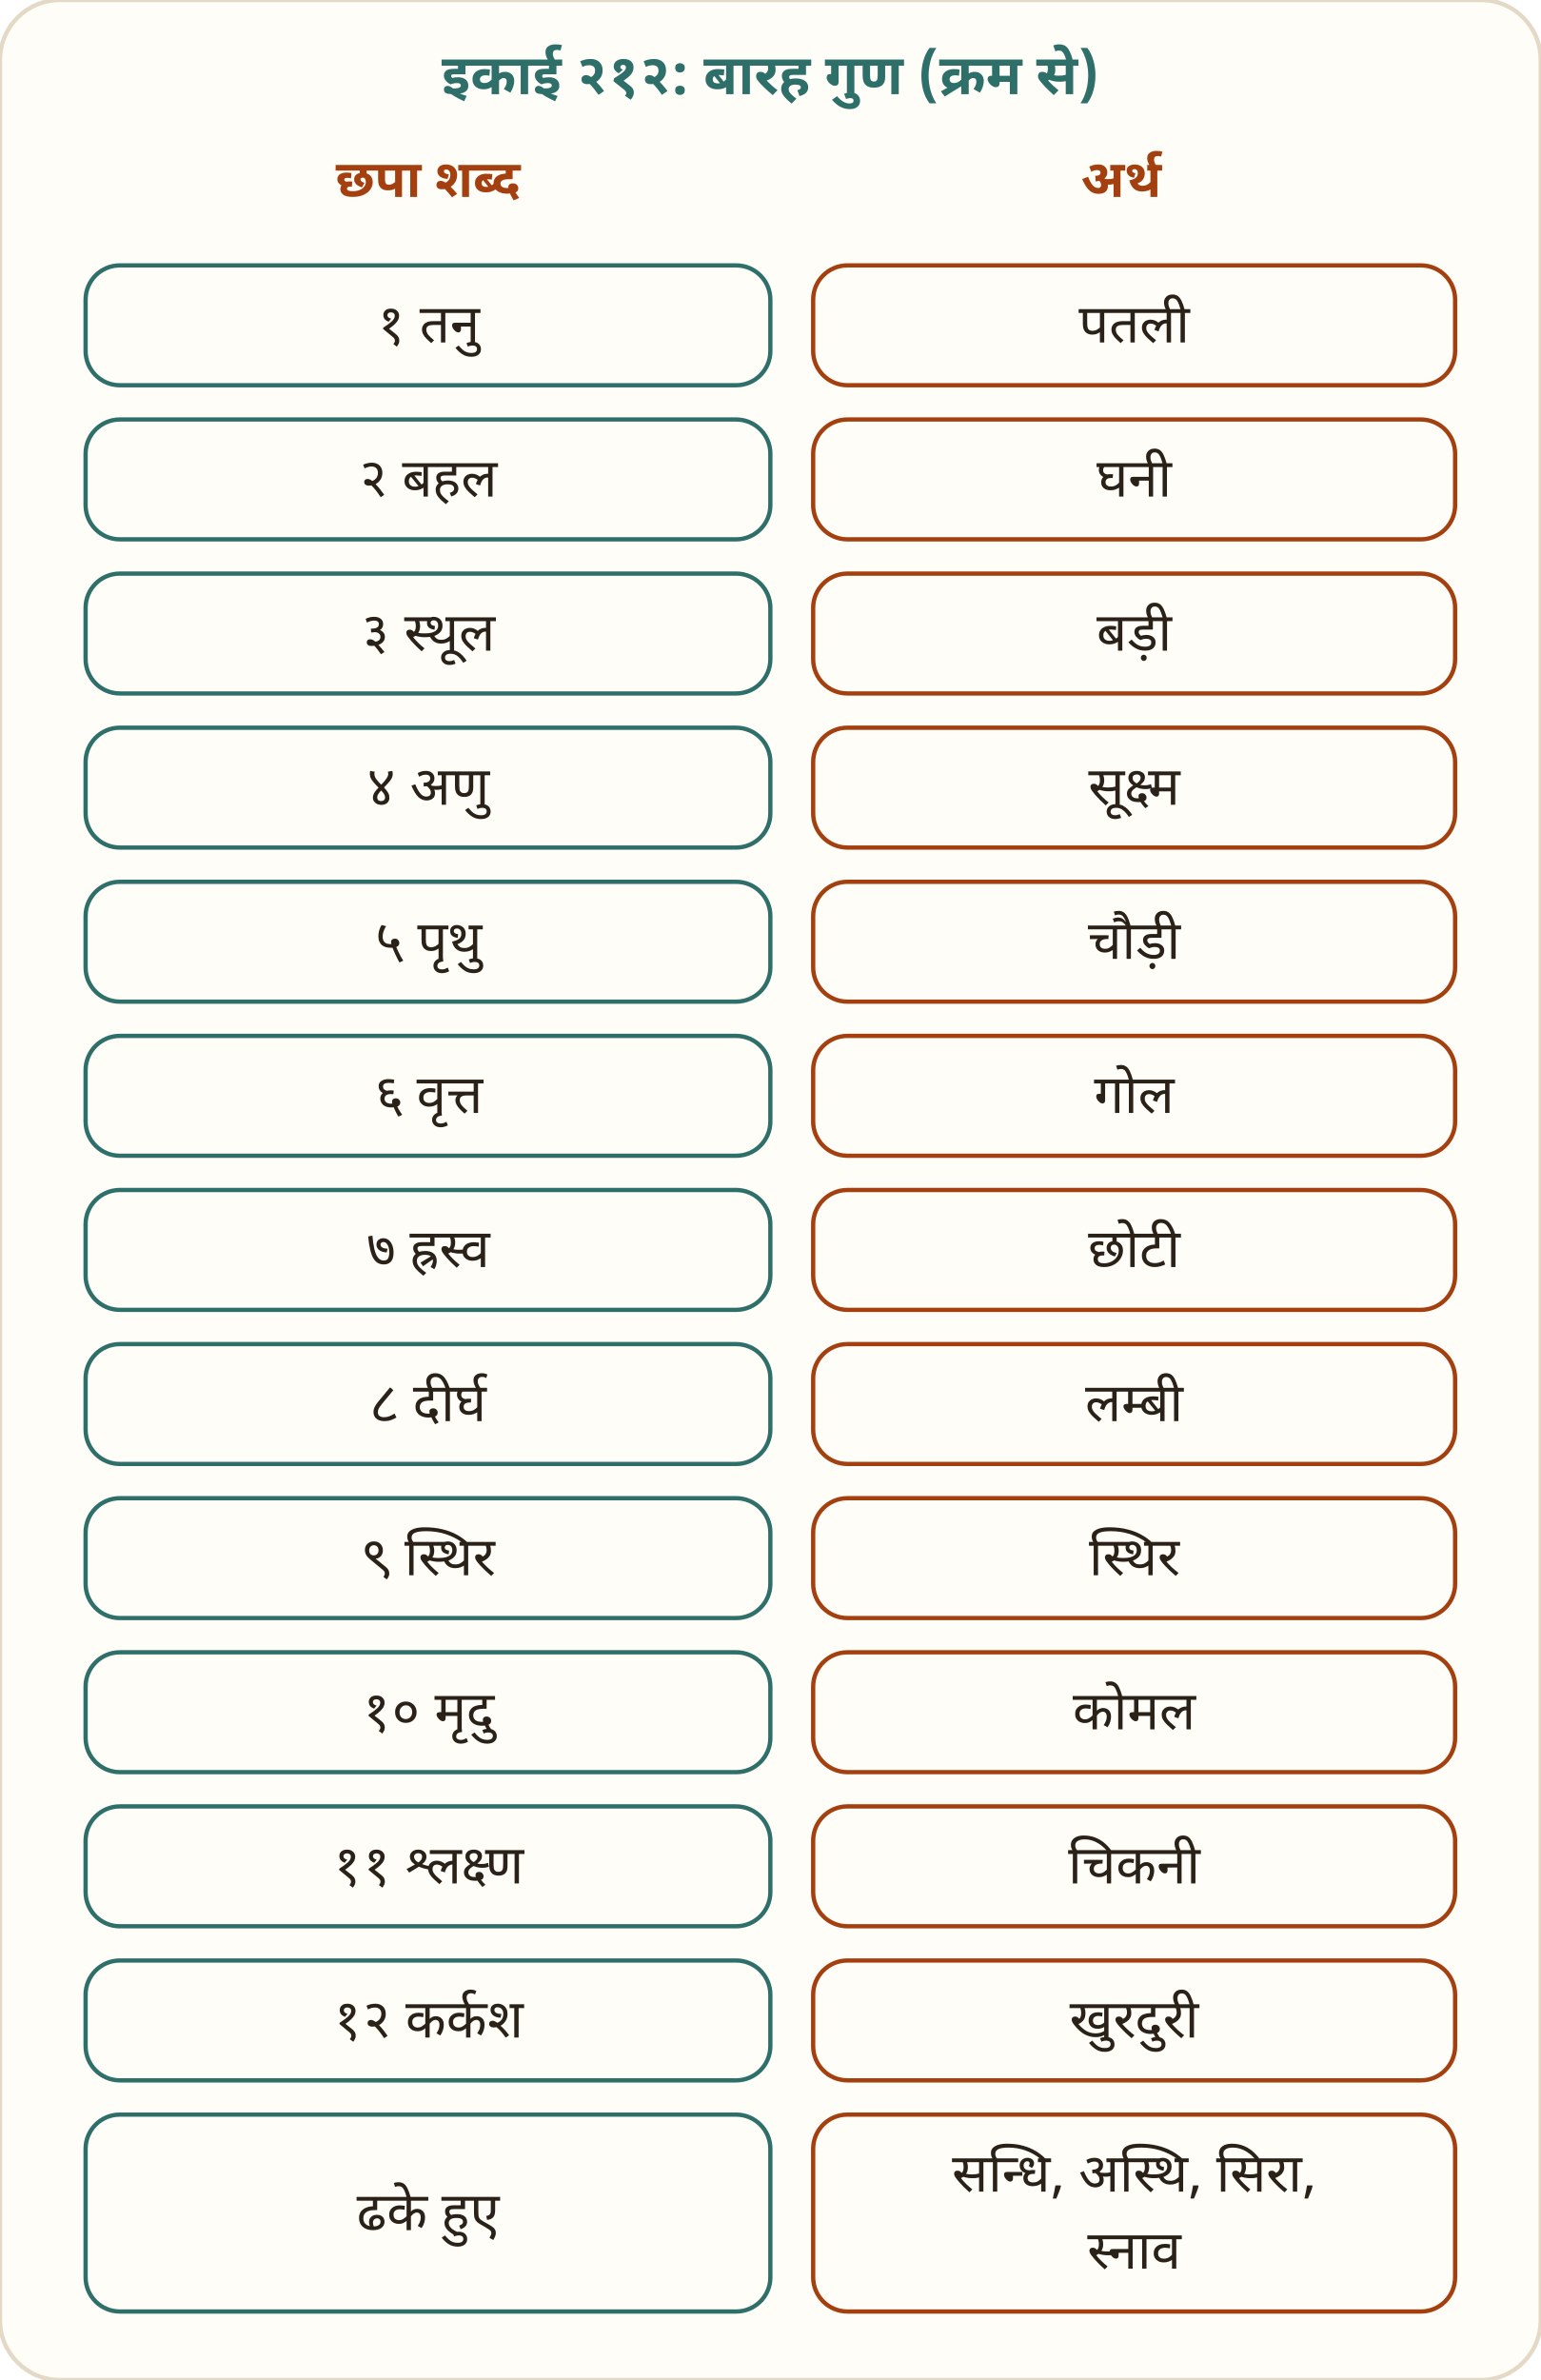
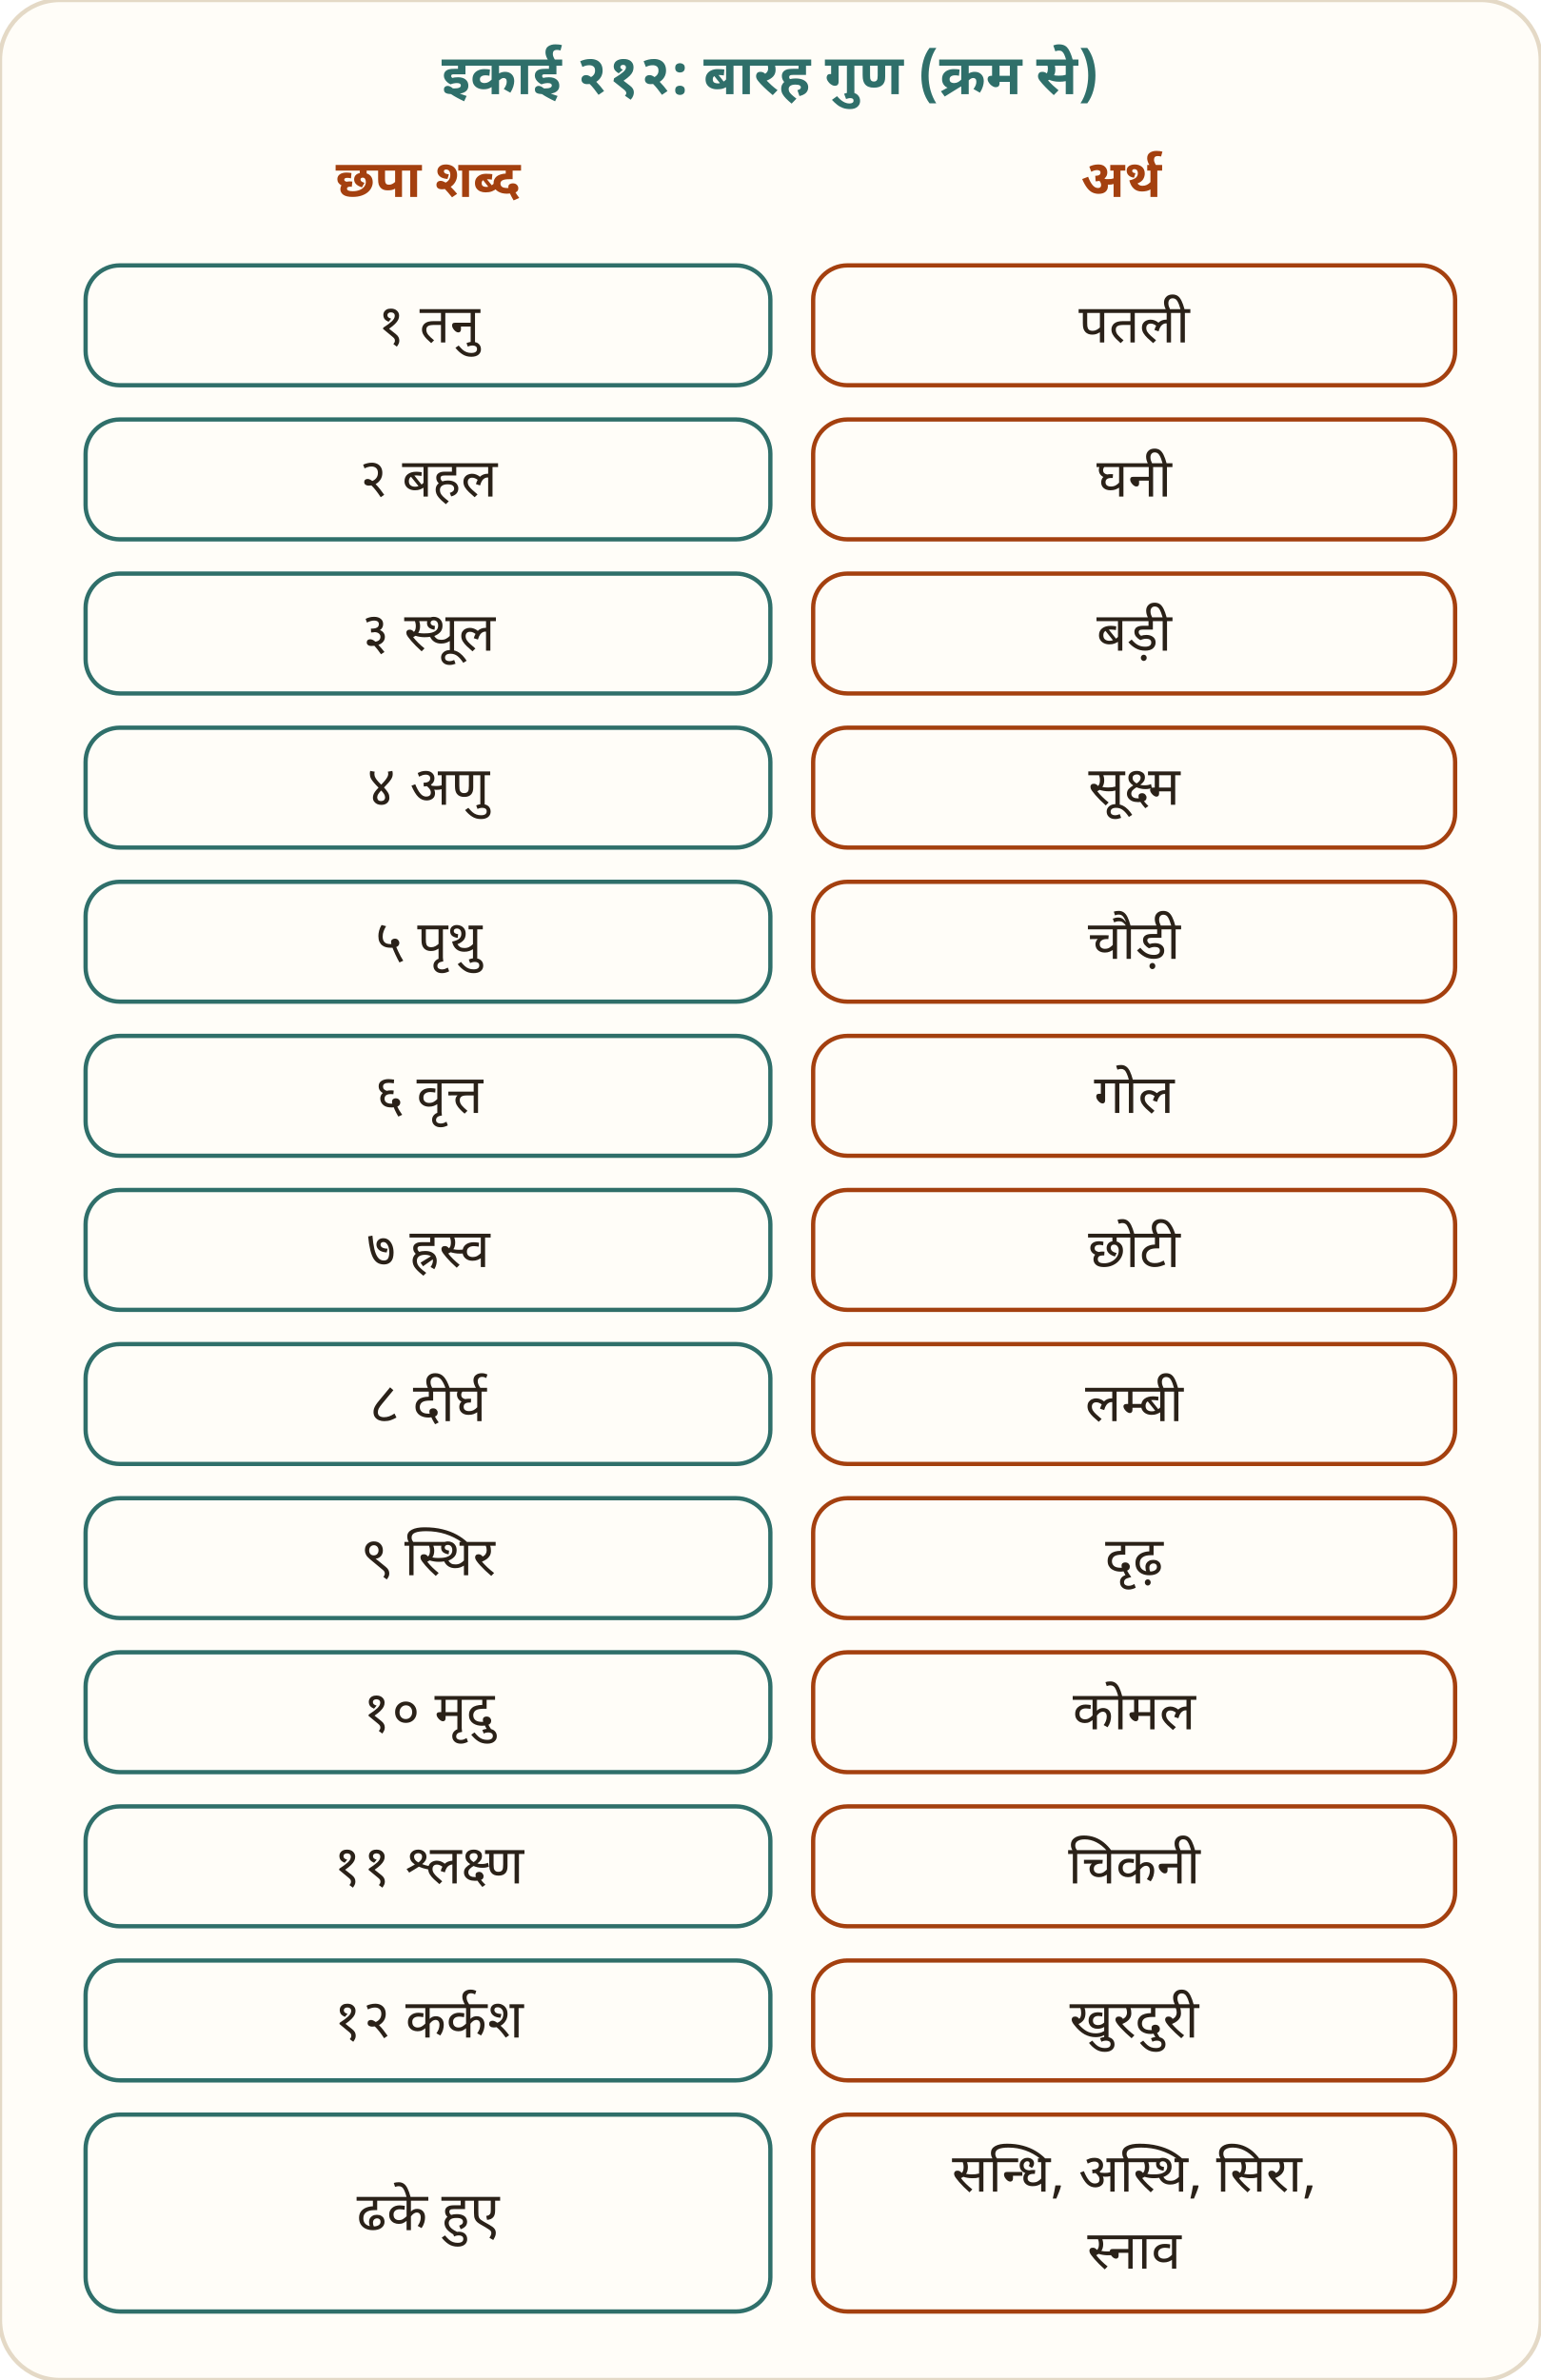
<svg xmlns="http://www.w3.org/2000/svg" viewBox="0 0 360 556" role="img">
  <rect width="360" height="556" rx="14" fill="#fffdf8" stroke="#e4d9c6" />
  <text x="180" y="22" font-family="'Noto Sans Devanagari','Mukta','Nirmala UI','Mangal',sans-serif" font-size="13" font-weight="700" fill="#2f6f6a" text-anchor="middle">इकाई २१२: बारह गुण (क्रम से)</text>
  <text x="100" y="46" font-family="'Noto Sans Devanagari','Mukta','Nirmala UI','Mangal',sans-serif" font-size="12" font-weight="700" fill="#a4400f" text-anchor="middle">छपा शब्द</text>
  <text x="262" y="46" font-family="'Noto Sans Devanagari','Mukta','Nirmala UI','Mangal',sans-serif" font-size="12" font-weight="700" fill="#a4400f" text-anchor="middle">अर्थ</text>
  <rect x="20" y="62" width="160" height="28" rx="8" fill="#fffdf8" stroke="#2f6f6a" />
  <text x="100.0" y="80.0" font-family="'Noto Sans Devanagari','Mukta','Nirmala UI','Mangal',sans-serif" font-size="12.5" font-weight="500" fill="#2a2118" text-anchor="middle">१ तनु</text>
  <rect x="190" y="62" width="150" height="28" rx="8" fill="#fffdf8" stroke="#a4400f" />
  <text x="265.0" y="80.0" font-family="'Noto Sans Devanagari','Mukta','Nirmala UI','Mangal',sans-serif" font-size="12.5" font-weight="500" fill="#2a2118" text-anchor="middle">पतली</text>
  <rect x="20" y="98" width="160" height="28" rx="8" fill="#fffdf8" stroke="#2f6f6a" />
  <text x="100.0" y="116.0" font-family="'Noto Sans Devanagari','Mukta','Nirmala UI','Mangal',sans-serif" font-size="12.5" font-weight="500" fill="#2a2118" text-anchor="middle">२ बहल</text>
  <rect x="190" y="98" width="150" height="28" rx="8" fill="#fffdf8" stroke="#a4400f" />
  <text x="265.0" y="116.0" font-family="'Noto Sans Devanagari','Mukta','Nirmala UI','Mangal',sans-serif" font-size="12.5" font-weight="500" fill="#2a2118" text-anchor="middle">घनी</text>
  <rect x="20" y="134" width="160" height="28" rx="8" fill="#fffdf8" stroke="#2f6f6a" />
  <text x="100.0" y="152.0" font-family="'Noto Sans Devanagari','Mukta','Nirmala UI','Mangal',sans-serif" font-size="12.5" font-weight="500" fill="#2a2118" text-anchor="middle">३ स्थूल</text>
  <rect x="190" y="134" width="150" height="28" rx="8" fill="#fffdf8" stroke="#a4400f" />
  <text x="265.0" y="152.0" font-family="'Noto Sans Devanagari','Mukta','Nirmala UI','Mangal',sans-serif" font-size="12.5" font-weight="500" fill="#2a2118" text-anchor="middle">बड़ी</text>
  <rect x="20" y="170" width="160" height="28" rx="8" fill="#fffdf8" stroke="#2f6f6a" />
  <text x="100.0" y="188.0" font-family="'Noto Sans Devanagari','Mukta','Nirmala UI','Mangal',sans-serif" font-size="12.5" font-weight="500" fill="#2a2118" text-anchor="middle">४ अणु</text>
  <rect x="190" y="170" width="150" height="28" rx="8" fill="#fffdf8" stroke="#a4400f" />
  <text x="265.0" y="188.0" font-family="'Noto Sans Devanagari','Mukta','Nirmala UI','Mangal',sans-serif" font-size="12.5" font-weight="500" fill="#2a2118" text-anchor="middle">सूक्ष्म</text>
  <rect x="20" y="206" width="160" height="28" rx="8" fill="#fffdf8" stroke="#2f6f6a" />
  <text x="100.0" y="224.0" font-family="'Noto Sans Devanagari','Mukta','Nirmala UI','Mangal',sans-serif" font-size="12.5" font-weight="500" fill="#2a2118" text-anchor="middle">५ पृथु</text>
  <rect x="190" y="206" width="150" height="28" rx="8" fill="#fffdf8" stroke="#a4400f" />
  <text x="265.0" y="224.0" font-family="'Noto Sans Devanagari','Mukta','Nirmala UI','Mangal',sans-serif" font-size="12.5" font-weight="500" fill="#2a2118" text-anchor="middle">चौड़ी</text>
  <rect x="20" y="242" width="160" height="28" rx="8" fill="#fffdf8" stroke="#2f6f6a" />
  <text x="100.0" y="260.0" font-family="'Noto Sans Devanagari','Mukta','Nirmala UI','Mangal',sans-serif" font-size="12.5" font-weight="500" fill="#2a2118" text-anchor="middle">६ वृत्त</text>
  <rect x="190" y="242" width="150" height="28" rx="8" fill="#fffdf8" stroke="#a4400f" />
  <text x="265.0" y="260.0" font-family="'Noto Sans Devanagari','Mukta','Nirmala UI','Mangal',sans-serif" font-size="12.5" font-weight="500" fill="#2a2118" text-anchor="middle">गोल</text>
  <rect x="20" y="278" width="160" height="28" rx="8" fill="#fffdf8" stroke="#2f6f6a" />
  <text x="100.0" y="296.0" font-family="'Noto Sans Devanagari','Mukta','Nirmala UI','Mangal',sans-serif" font-size="12.5" font-weight="500" fill="#2a2118" text-anchor="middle">७ ह्रस्व</text>
  <rect x="190" y="278" width="150" height="28" rx="8" fill="#fffdf8" stroke="#a4400f" />
  <text x="265.0" y="296.0" font-family="'Noto Sans Devanagari','Mukta','Nirmala UI','Mangal',sans-serif" font-size="12.5" font-weight="500" fill="#2a2118" text-anchor="middle">छोटी</text>
  <rect x="20" y="314" width="160" height="28" rx="8" fill="#fffdf8" stroke="#2f6f6a" />
  <text x="100.0" y="332.0" font-family="'Noto Sans Devanagari','Mukta','Nirmala UI','Mangal',sans-serif" font-size="12.5" font-weight="500" fill="#2a2118" text-anchor="middle">८ दीर्घ</text>
  <rect x="190" y="314" width="150" height="28" rx="8" fill="#fffdf8" stroke="#a4400f" />
  <text x="265.0" y="332.0" font-family="'Noto Sans Devanagari','Mukta','Nirmala UI','Mangal',sans-serif" font-size="12.5" font-weight="500" fill="#2a2118" text-anchor="middle">लम्बी</text>
  <rect x="20" y="350" width="160" height="28" rx="8" fill="#fffdf8" stroke="#2f6f6a" />
  <text x="100.0" y="368.0" font-family="'Noto Sans Devanagari','Mukta','Nirmala UI','Mangal',sans-serif" font-size="12.5" font-weight="500" fill="#2a2118" text-anchor="middle">९ स्थिर</text>
  <rect x="190" y="350" width="150" height="28" rx="8" fill="#fffdf8" stroke="#a4400f" />
-   <text x="265.0" y="368.0" font-family="'Noto Sans Devanagari','Mukta','Nirmala UI','Mangal',sans-serif" font-size="12.5" font-weight="500" fill="#2a2118" text-anchor="middle">स्थिर</text>
+   <text x="265.0" y="368.0" font-family="'Noto Sans Devanagari','Mukta','Nirmala UI','Mangal',sans-serif" font-size="12.5" font-weight="500" fill="#2a2118" text-anchor="middle">दृढ़</text>
  <rect x="20" y="386" width="160" height="28" rx="8" fill="#fffdf8" stroke="#2f6f6a" />
  <text x="100.0" y="404.0" font-family="'Noto Sans Devanagari','Mukta','Nirmala UI','Mangal',sans-serif" font-size="12.5" font-weight="500" fill="#2a2118" text-anchor="middle">१० मृदु</text>
  <rect x="190" y="386" width="150" height="28" rx="8" fill="#fffdf8" stroke="#a4400f" />
  <text x="265.0" y="404.0" font-family="'Noto Sans Devanagari','Mukta','Nirmala UI','Mangal',sans-serif" font-size="12.5" font-weight="500" fill="#2a2118" text-anchor="middle">कोमल</text>
  <rect x="20" y="422" width="160" height="28" rx="8" fill="#fffdf8" stroke="#2f6f6a" />
  <text x="100.0" y="440.0" font-family="'Noto Sans Devanagari','Mukta','Nirmala UI','Mangal',sans-serif" font-size="12.5" font-weight="500" fill="#2a2118" text-anchor="middle">११ श्लक्ष्ण</text>
  <rect x="190" y="422" width="150" height="28" rx="8" fill="#fffdf8" stroke="#a4400f" />
  <text x="265.0" y="440.0" font-family="'Noto Sans Devanagari','Mukta','Nirmala UI','Mangal',sans-serif" font-size="12.5" font-weight="500" fill="#2a2118" text-anchor="middle">चिकनी</text>
  <rect x="20" y="458" width="160" height="28" rx="8" fill="#fffdf8" stroke="#2f6f6a" />
  <text x="100.0" y="476.0" font-family="'Noto Sans Devanagari','Mukta','Nirmala UI','Mangal',sans-serif" font-size="12.5" font-weight="500" fill="#2a2118" text-anchor="middle">१२ कर्कश</text>
  <rect x="190" y="458" width="150" height="28" rx="8" fill="#fffdf8" stroke="#a4400f" />
  <text x="265.0" y="476.0" font-family="'Noto Sans Devanagari','Mukta','Nirmala UI','Mangal',sans-serif" font-size="12.5" font-weight="500" fill="#2a2118" text-anchor="middle">खुरदुरी</text>
  <rect x="20" y="494" width="160" height="46" rx="8" fill="#fffdf8" stroke="#2f6f6a" />
  <text x="100.0" y="521.0" font-family="'Noto Sans Devanagari','Mukta','Nirmala UI','Mangal',sans-serif" font-size="12.5" font-weight="500" fill="#2a2118" text-anchor="middle">ढके हुए</text>
  <rect x="190" y="494" width="150" height="46" rx="8" fill="#fffdf8" stroke="#a4400f" />
  <text x="265.0" y="512.0" font-family="'Noto Sans Devanagari','Mukta','Nirmala UI','Mangal',sans-serif" font-size="12.5" font-weight="500" fill="#2a2118" text-anchor="middle">सन्धि, अस्थि, सिरा,</text>
  <text x="265.0" y="530.0" font-family="'Noto Sans Devanagari','Mukta','Nirmala UI','Mangal',sans-serif" font-size="12.5" font-weight="500" fill="#2a2118" text-anchor="middle">स्नाव</text>
</svg>
